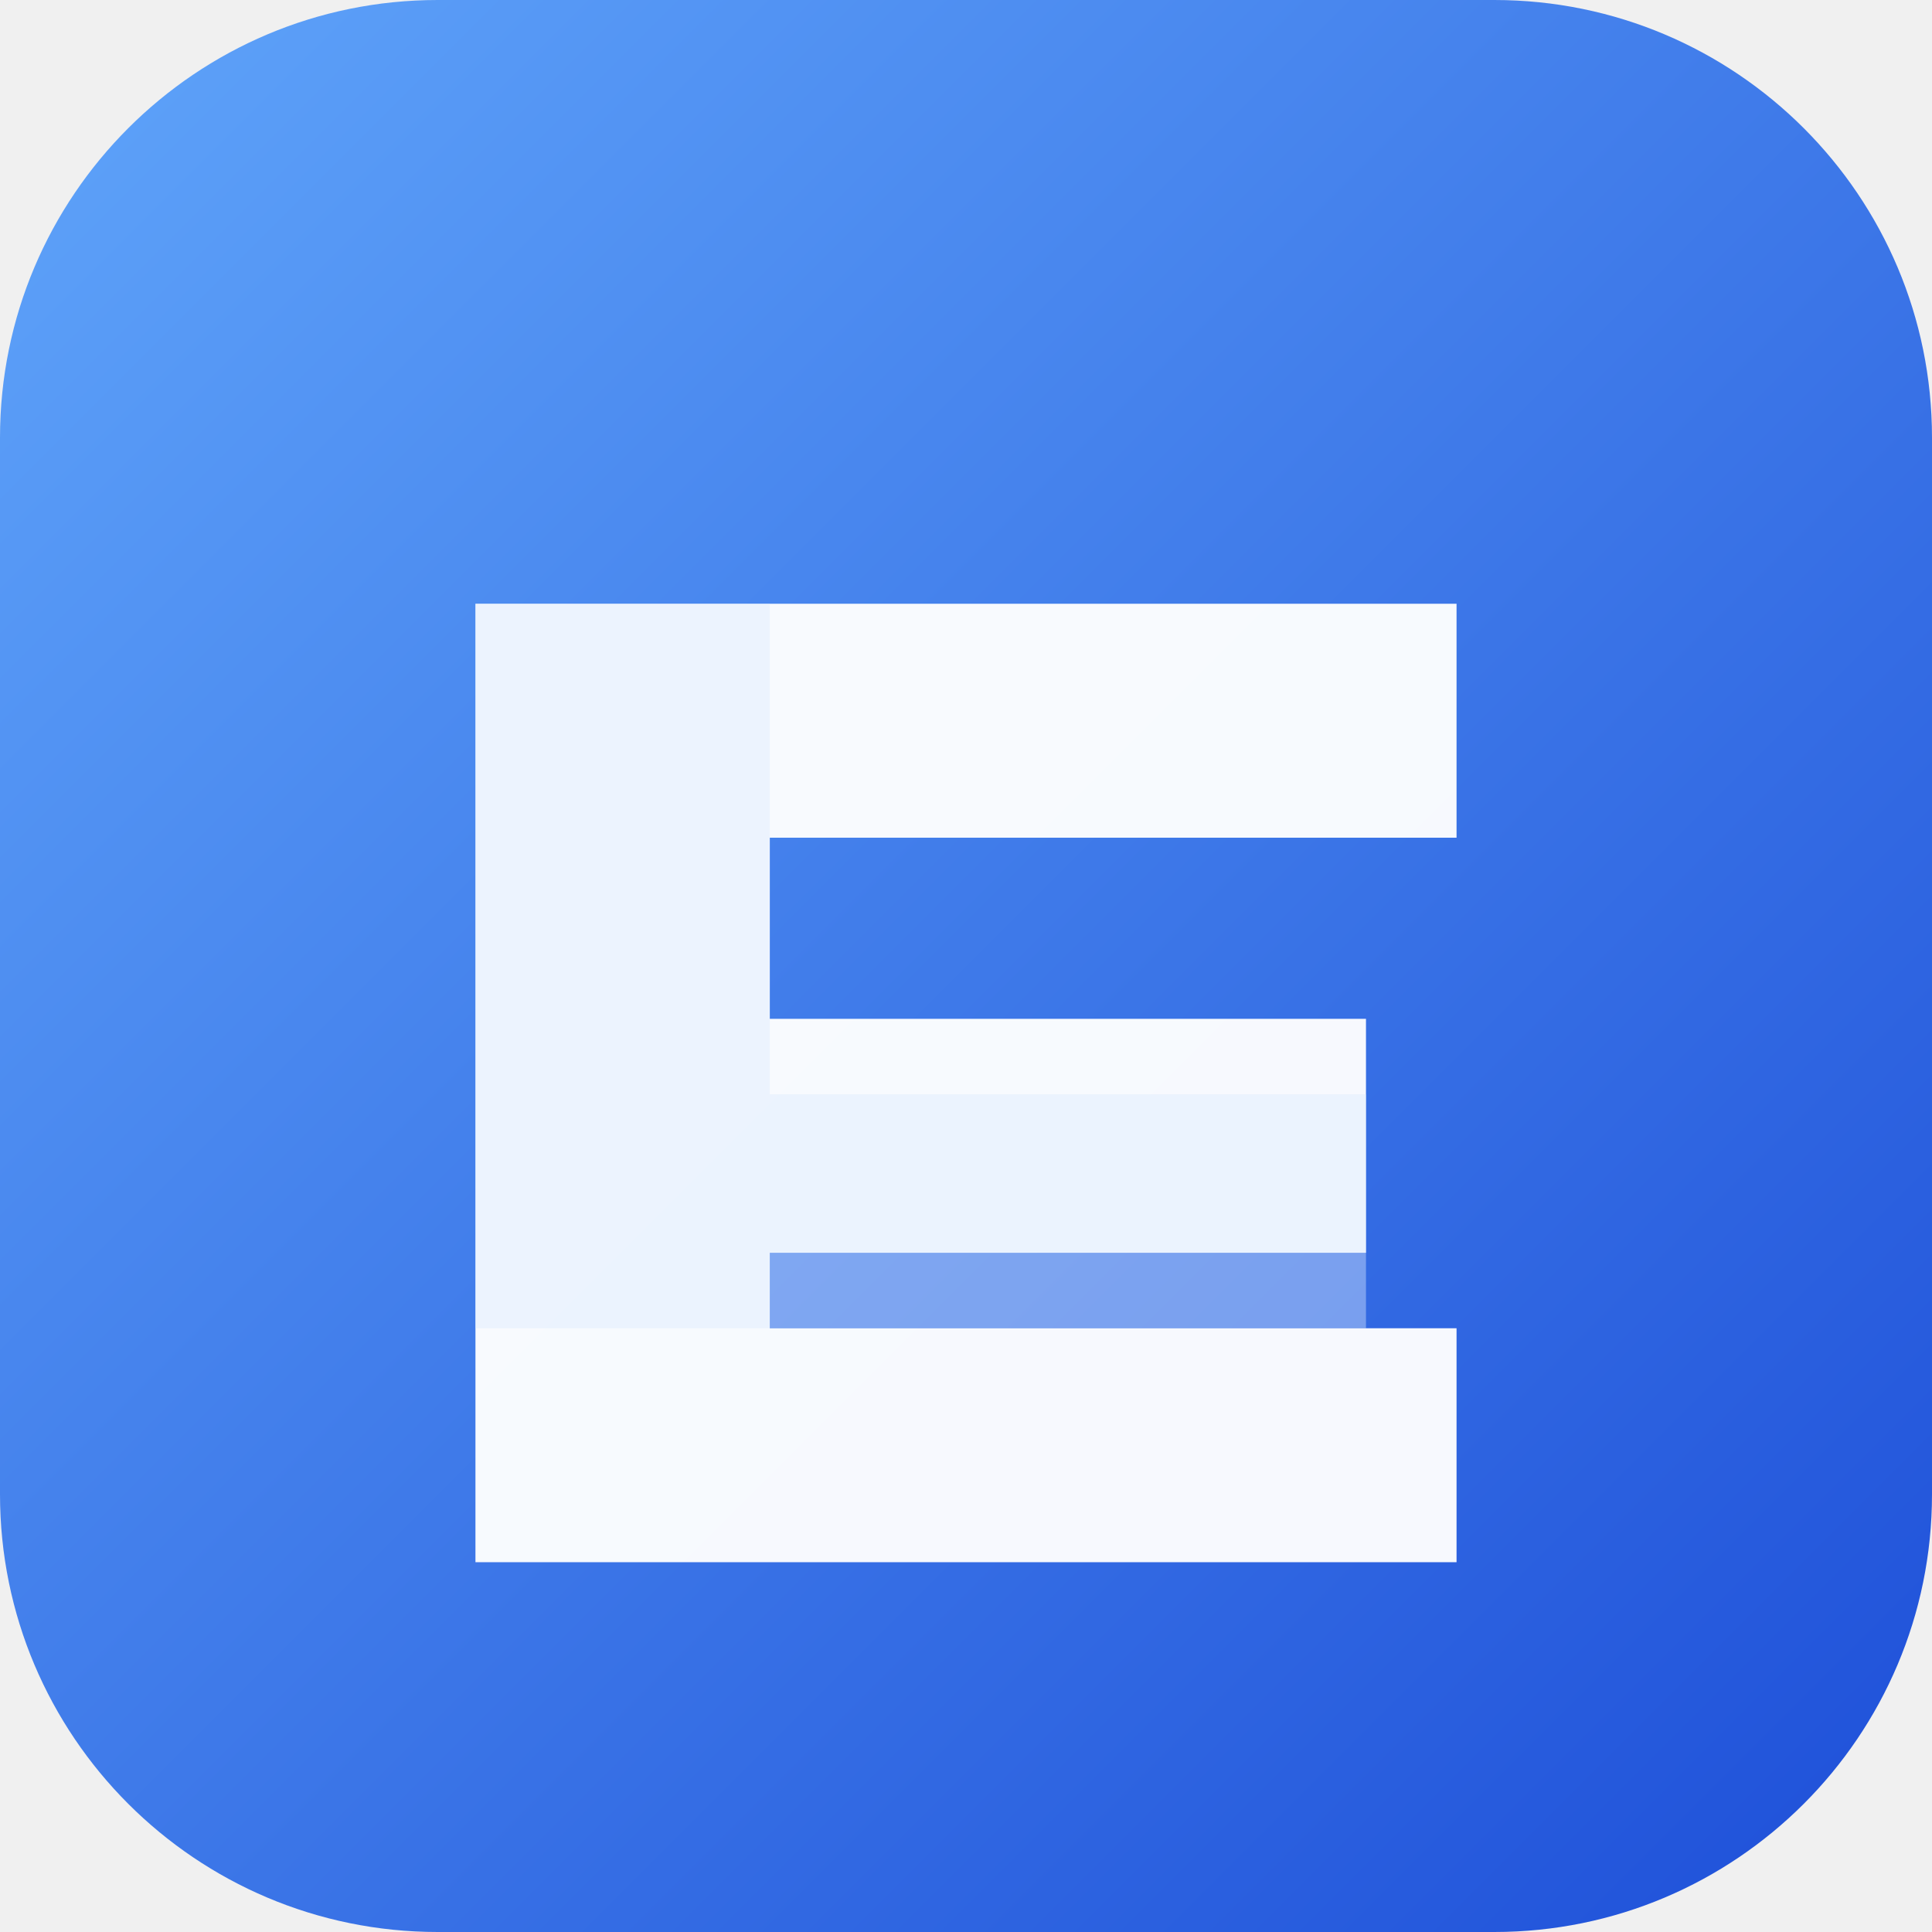
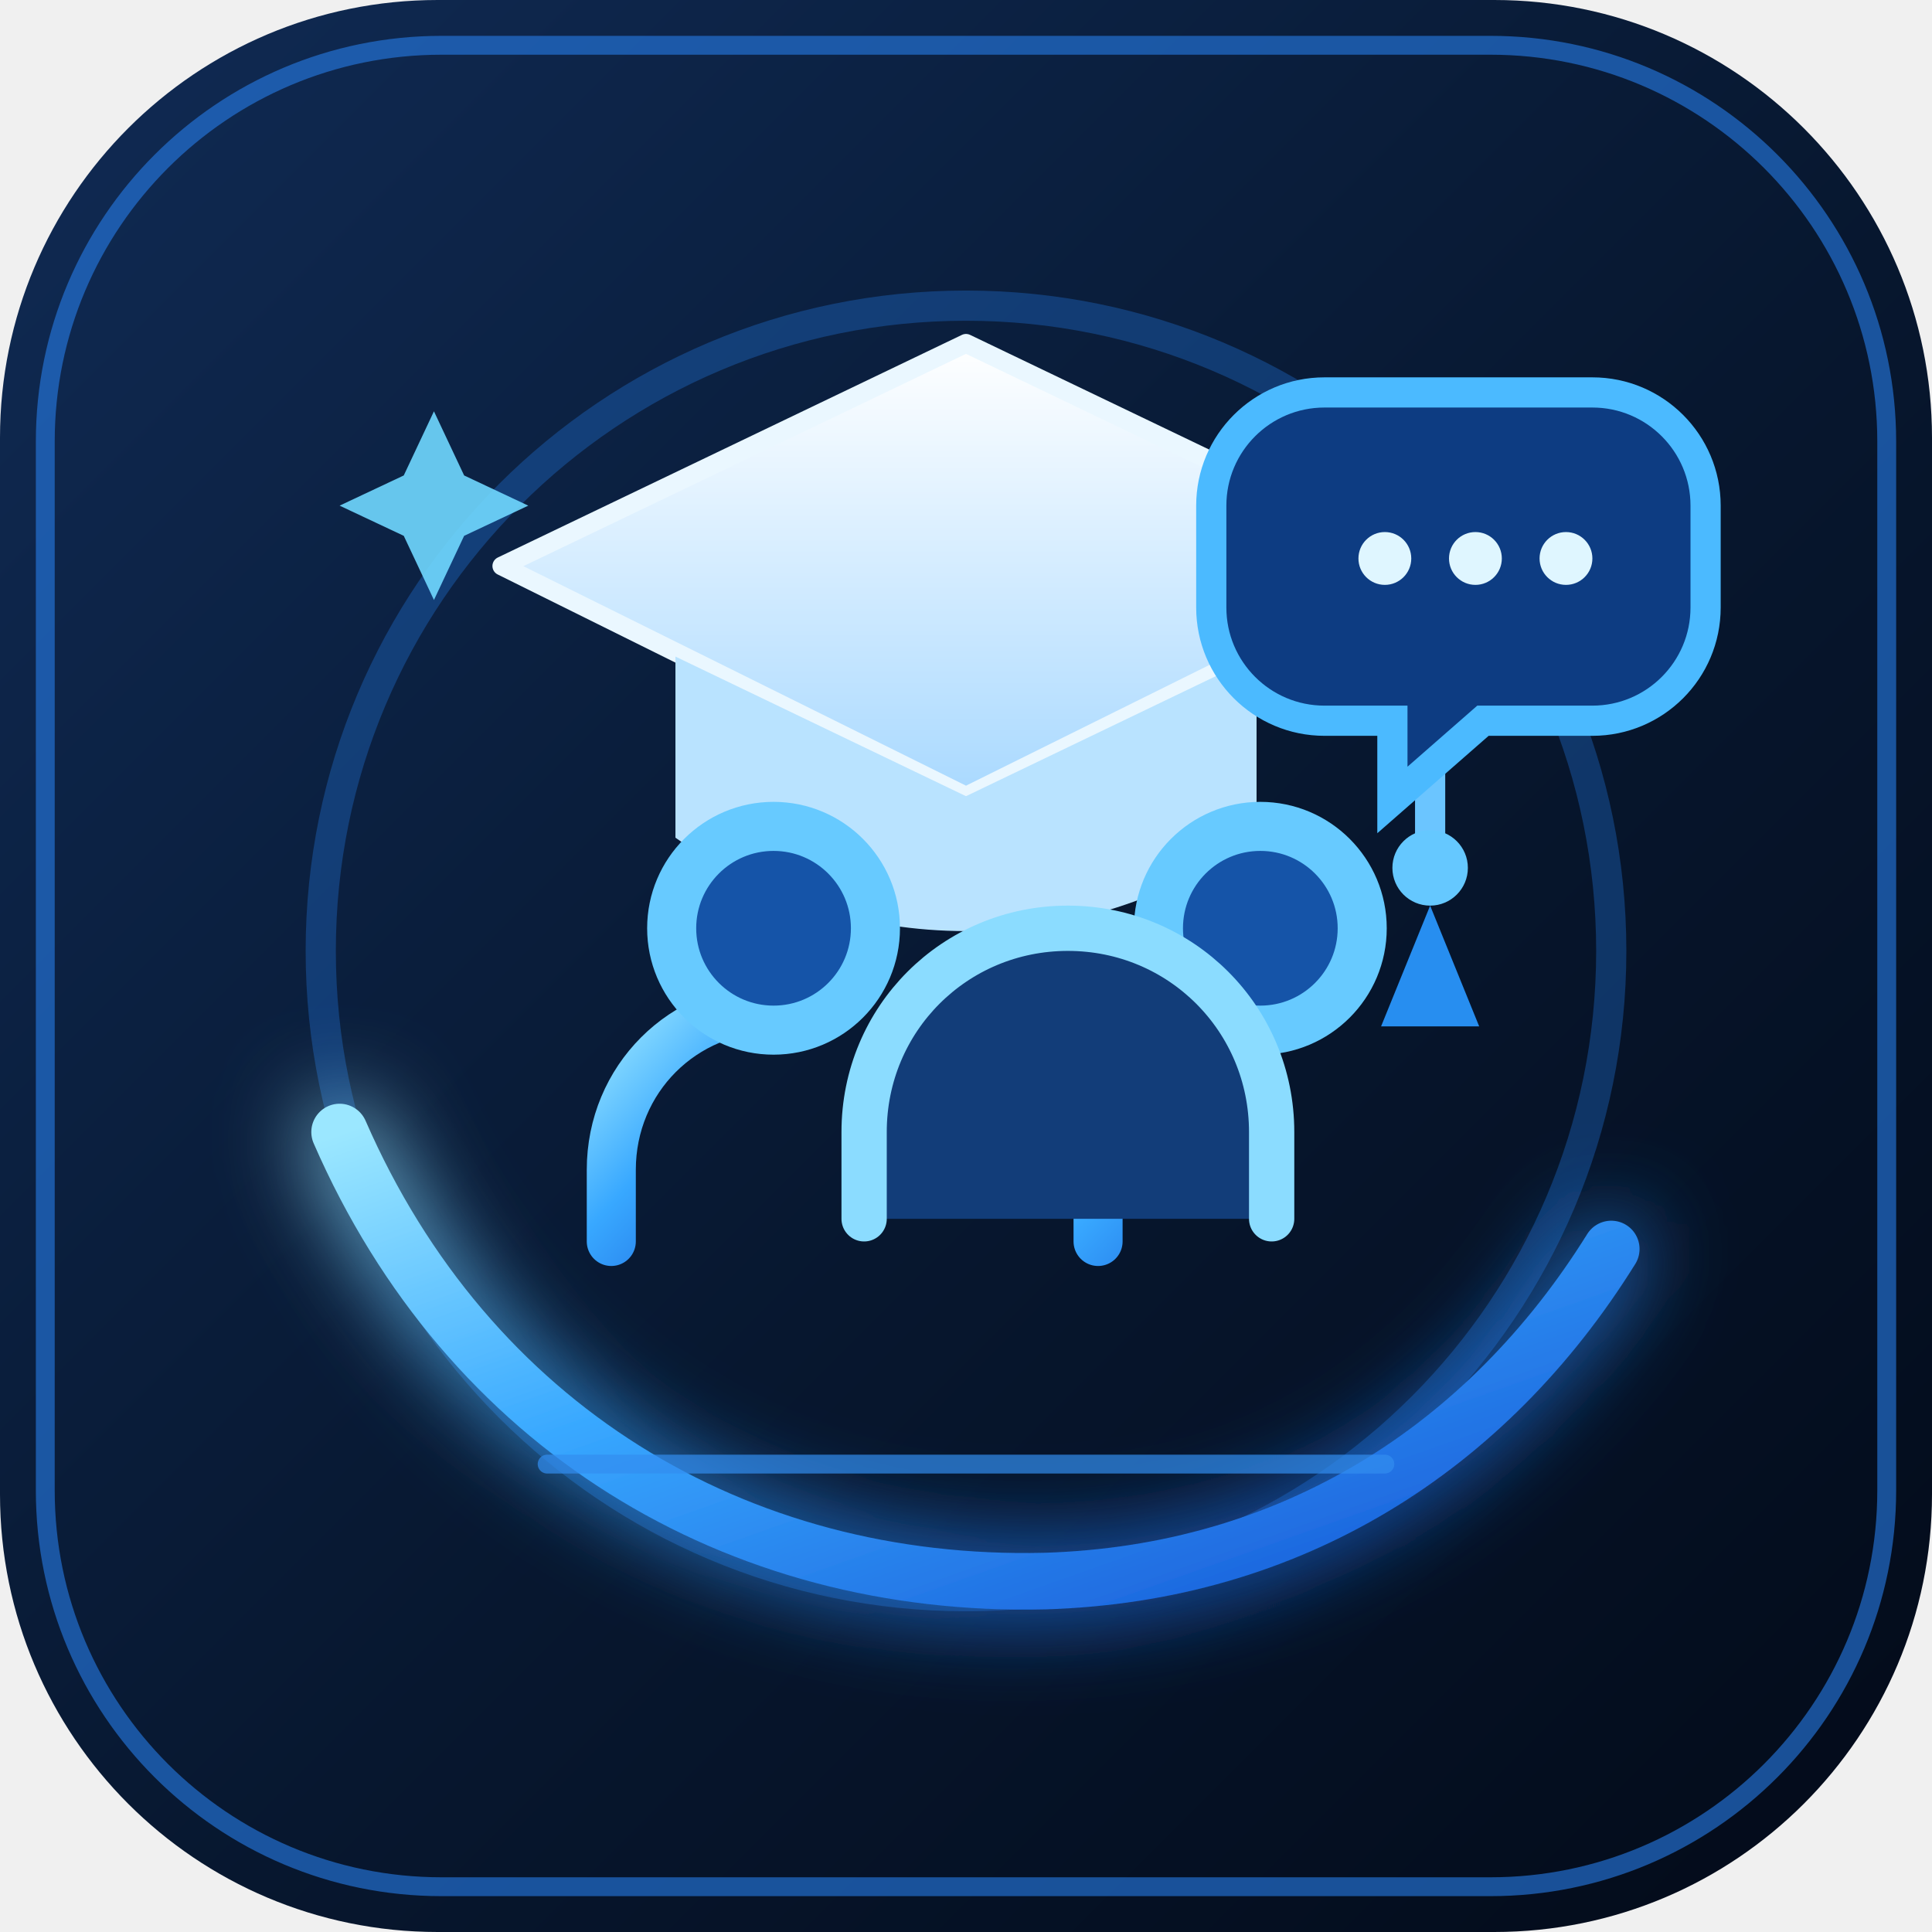
- <svg xmlns="http://www.w3.org/2000/svg" viewBox="0 0 512 512">
+ <svg xmlns="http://www.w3.org/2000/svg" width="512" height="512" viewBox="0 0 512 512">
  <defs>
    <linearGradient id="bg" x1="0" y1="0" x2="1" y2="1">
-       <stop offset="0" stop-color="#60a5fa" />
-       <stop offset="1" stop-color="#1d4ed8" />
+       <stop stop-color="#102b55" />
+       <stop offset=".55" stop-color="#07172f" />
+       <stop offset="1" stop-color="#030a18" />
    </linearGradient>
+     <linearGradient id="blue" x1="0" y1="0" x2="1" y2="1">
+       <stop stop-color="#9be7ff" />
+       <stop offset=".42" stop-color="#38a8ff" />
+       <stop offset="1" stop-color="#1554d5" />
+     </linearGradient>
+     <linearGradient id="white" x1="0" y1="0" x2="0" y2="1">
+       <stop stop-color="#fff" />
+       <stop offset="1" stop-color="#a9d9ff" />
+     </linearGradient>
+     <filter id="glow" x="-60%" y="-60%" width="220%" height="220%">
+       <feGaussianBlur stdDeviation="12" result="b" />
+       <feMerge>
+         <feMergeNode in="b" />
+         <feMergeNode in="SourceGraphic" />
+       </feMerge>
+     </filter>
  </defs>
  <rect width="512" height="512" rx="116" fill="url(#bg)" />
-   <path d="M126 160h260v62H204v48h158v62H204v20h182v62H126z" fill="#fff" opacity=".96" />
-   <path d="M126 160h78v130h158v62H126z" fill="#dbeafe" opacity=".42" />
+   <rect x="12" y="12" width="488" height="488" rx="105" fill="none" stroke="#277ee9" stroke-opacity=".6" stroke-width="5" />
+   <circle cx="256" cy="252" r="171" fill="none" stroke="#237eea" stroke-opacity=".32" stroke-width="8" />
+   <path d="M90 300c34 78 105 121 187 119 65-2 117-35 150-88" fill="none" stroke="url(#blue)" stroke-width="15" stroke-linecap="round" filter="url(#glow)" />
+   <path d="M133 150 256 91l123 59-123 61z" fill="url(#white)" stroke="#eaf7ff" stroke-width="5" stroke-linejoin="round" />
+   <path d="M179 174v48c47 33 107 33 154 0v-48l-77 37z" fill="#b9e3ff" />
+   <path d="M379 150v73" stroke="#6bc5ff" stroke-width="8" stroke-linecap="round" />
+   <circle cx="379" cy="230" r="10" fill="#65c8ff" />
+   <path d="M379 240l-13 32h26z" fill="#278ef0" />
+   <g fill="none" stroke="url(#blue)" stroke-width="13" stroke-linecap="round" stroke-linejoin="round">
+     <path d="M162 329v-19c0-24 19-43 43-43h15" />
+     <circle cx="205" cy="246" r="27" fill="#1554a8" stroke="#67caff" />
+     <path d="M291 329v-19c0-24 19-43 43-43h15" />
+     <circle cx="334" cy="246" r="27" fill="#1554a8" stroke="#67caff" />
+   </g>
+   <path d="M229 323v-23c0-30 24-54 54-54s54 24 54 54v23" fill="#123d79" stroke="#8bdcff" stroke-width="12" stroke-linecap="round" />
+   <path d="M351 104h71a30 30 0 0 1 30 30v27a30 30 0 0 1-30 30h-29l-24 21v-21h-18a30 30 0 0 1-30-30v-27a30 30 0 0 1 30-30z" fill="#0d3c82" stroke="#4bbaff" stroke-width="8" />
+   <g fill="#dff6ff">
+     <circle cx="367" cy="148" r="7" />
+     <circle cx="391" cy="148" r="7" />
+     <circle cx="415" cy="148" r="7" />
+   </g>
+   <path d="M145 388h222" stroke="#328ef0" stroke-opacity=".7" stroke-width="5" stroke-linecap="round" />
+   <path d="M115 109l8 17 17 8-17 8-8 17-8-17-17-8 17-8z" fill="#70d8ff" opacity=".9" />
</svg>
